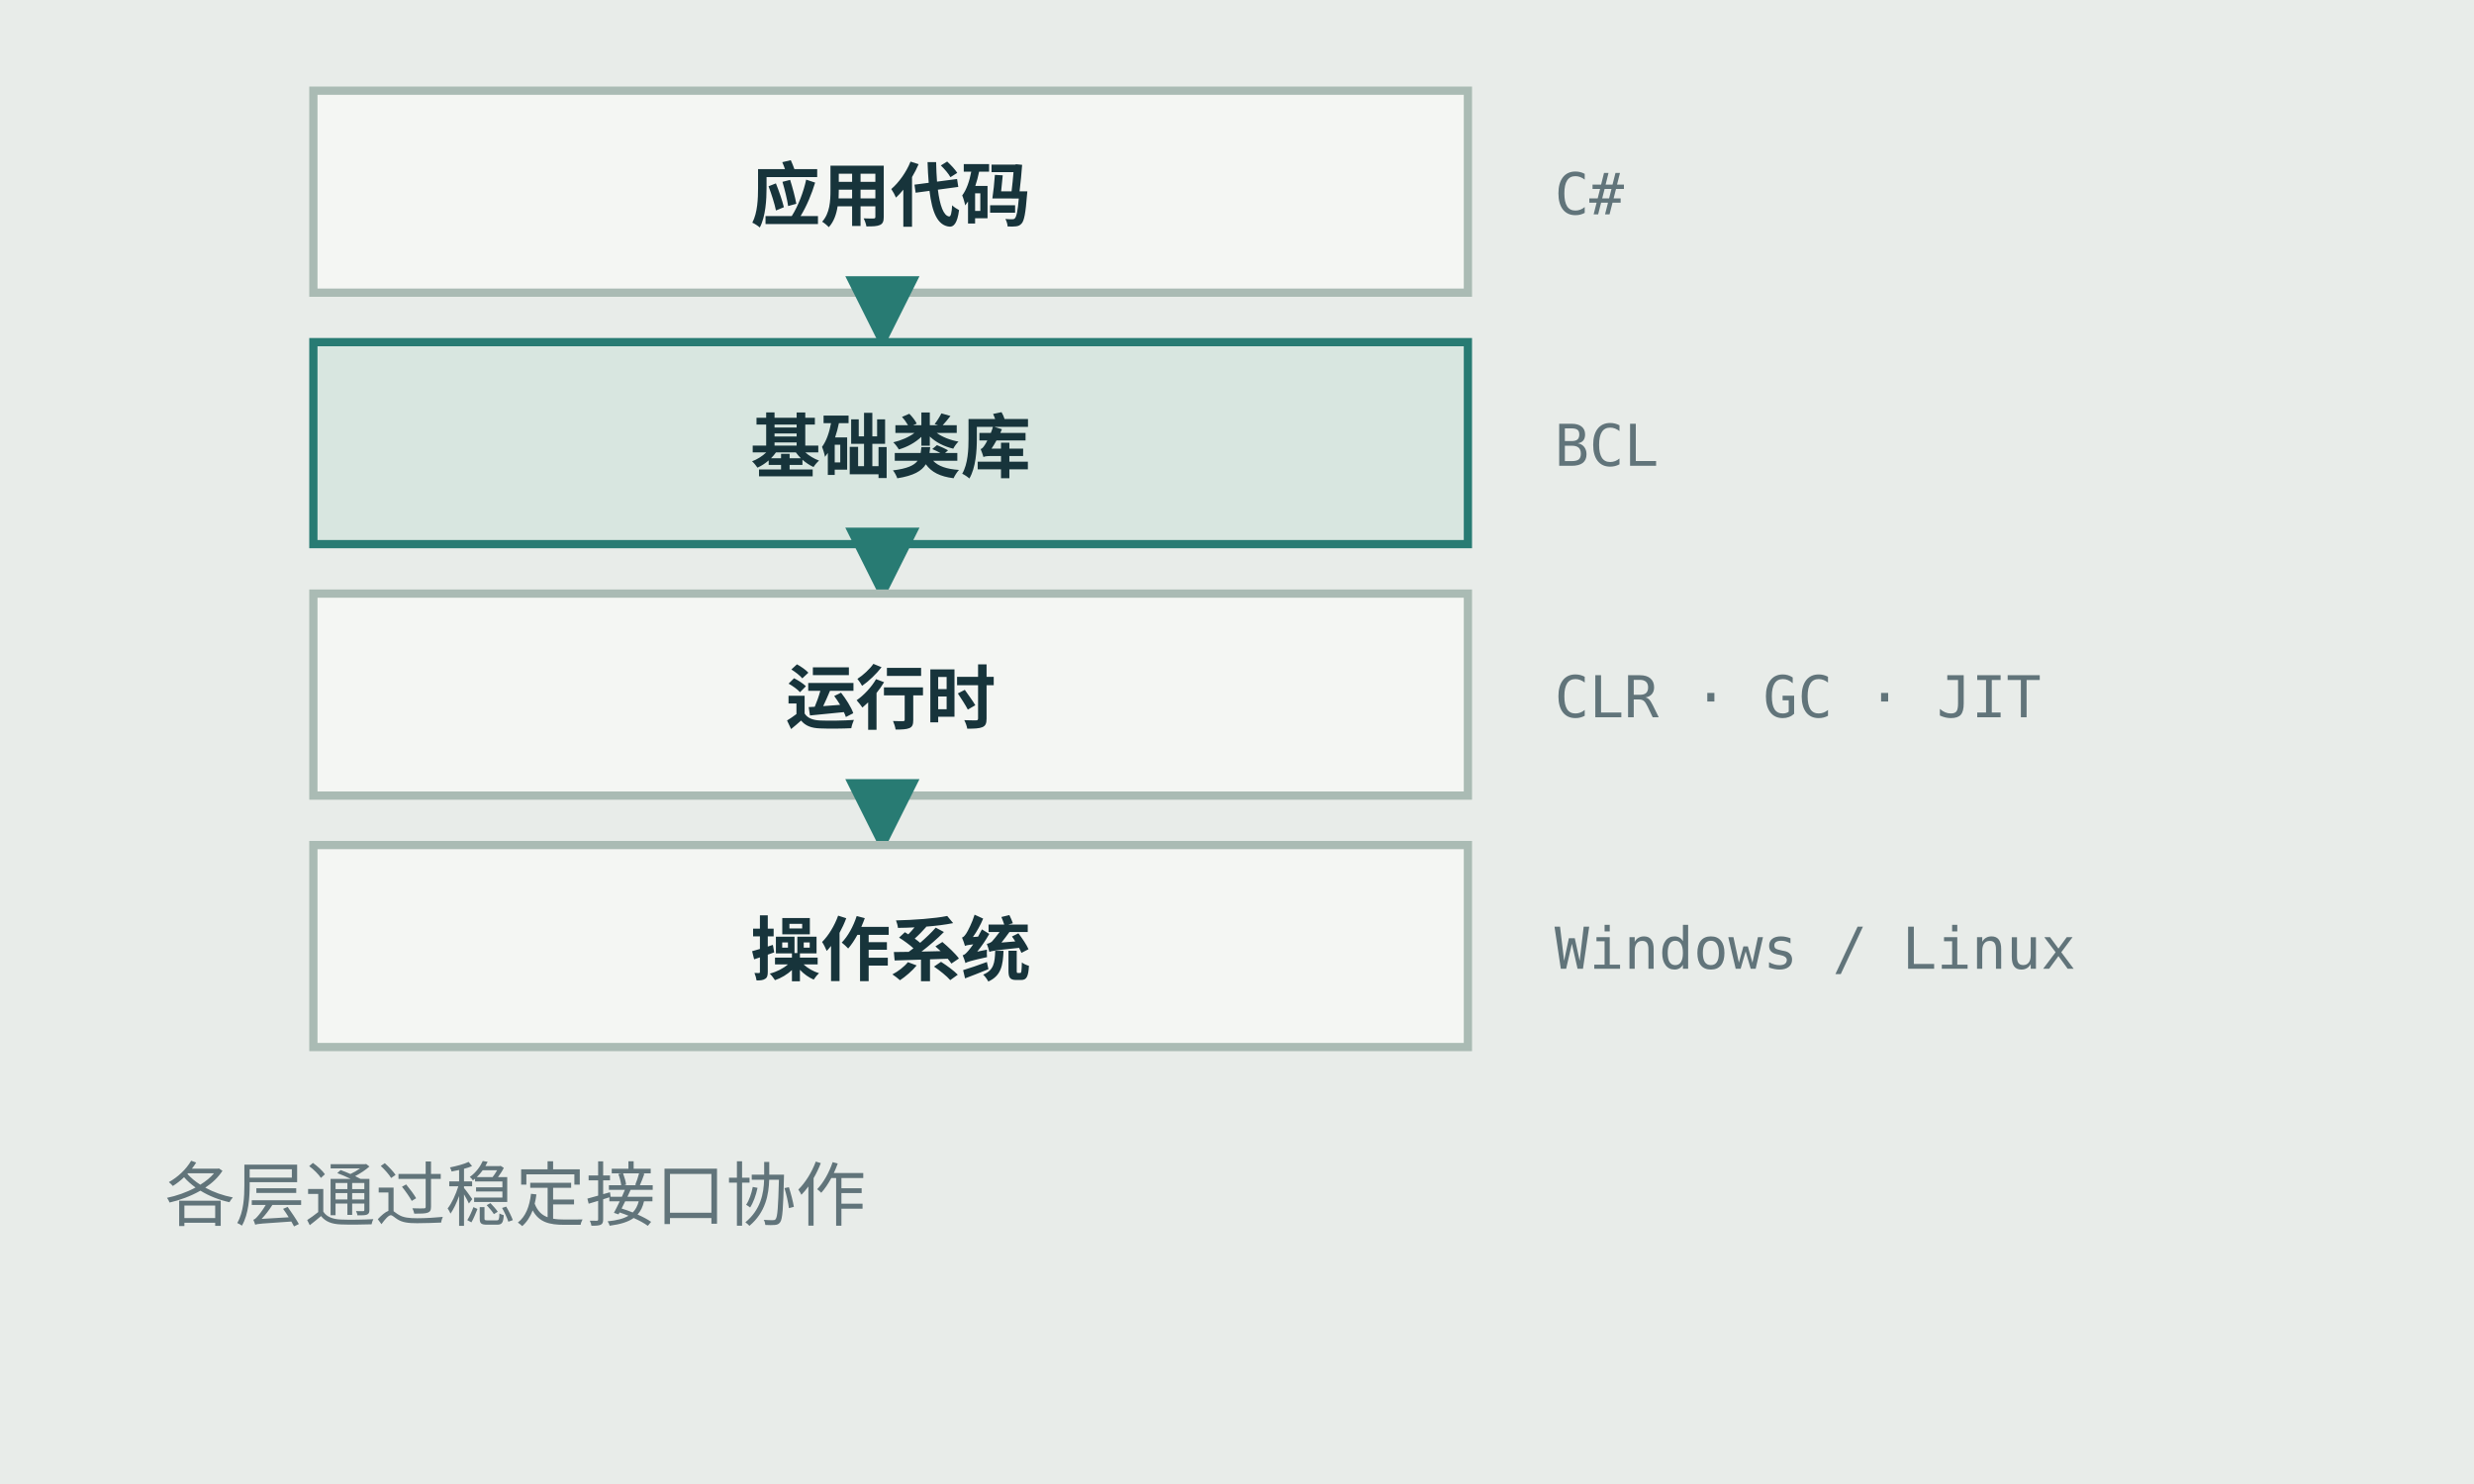
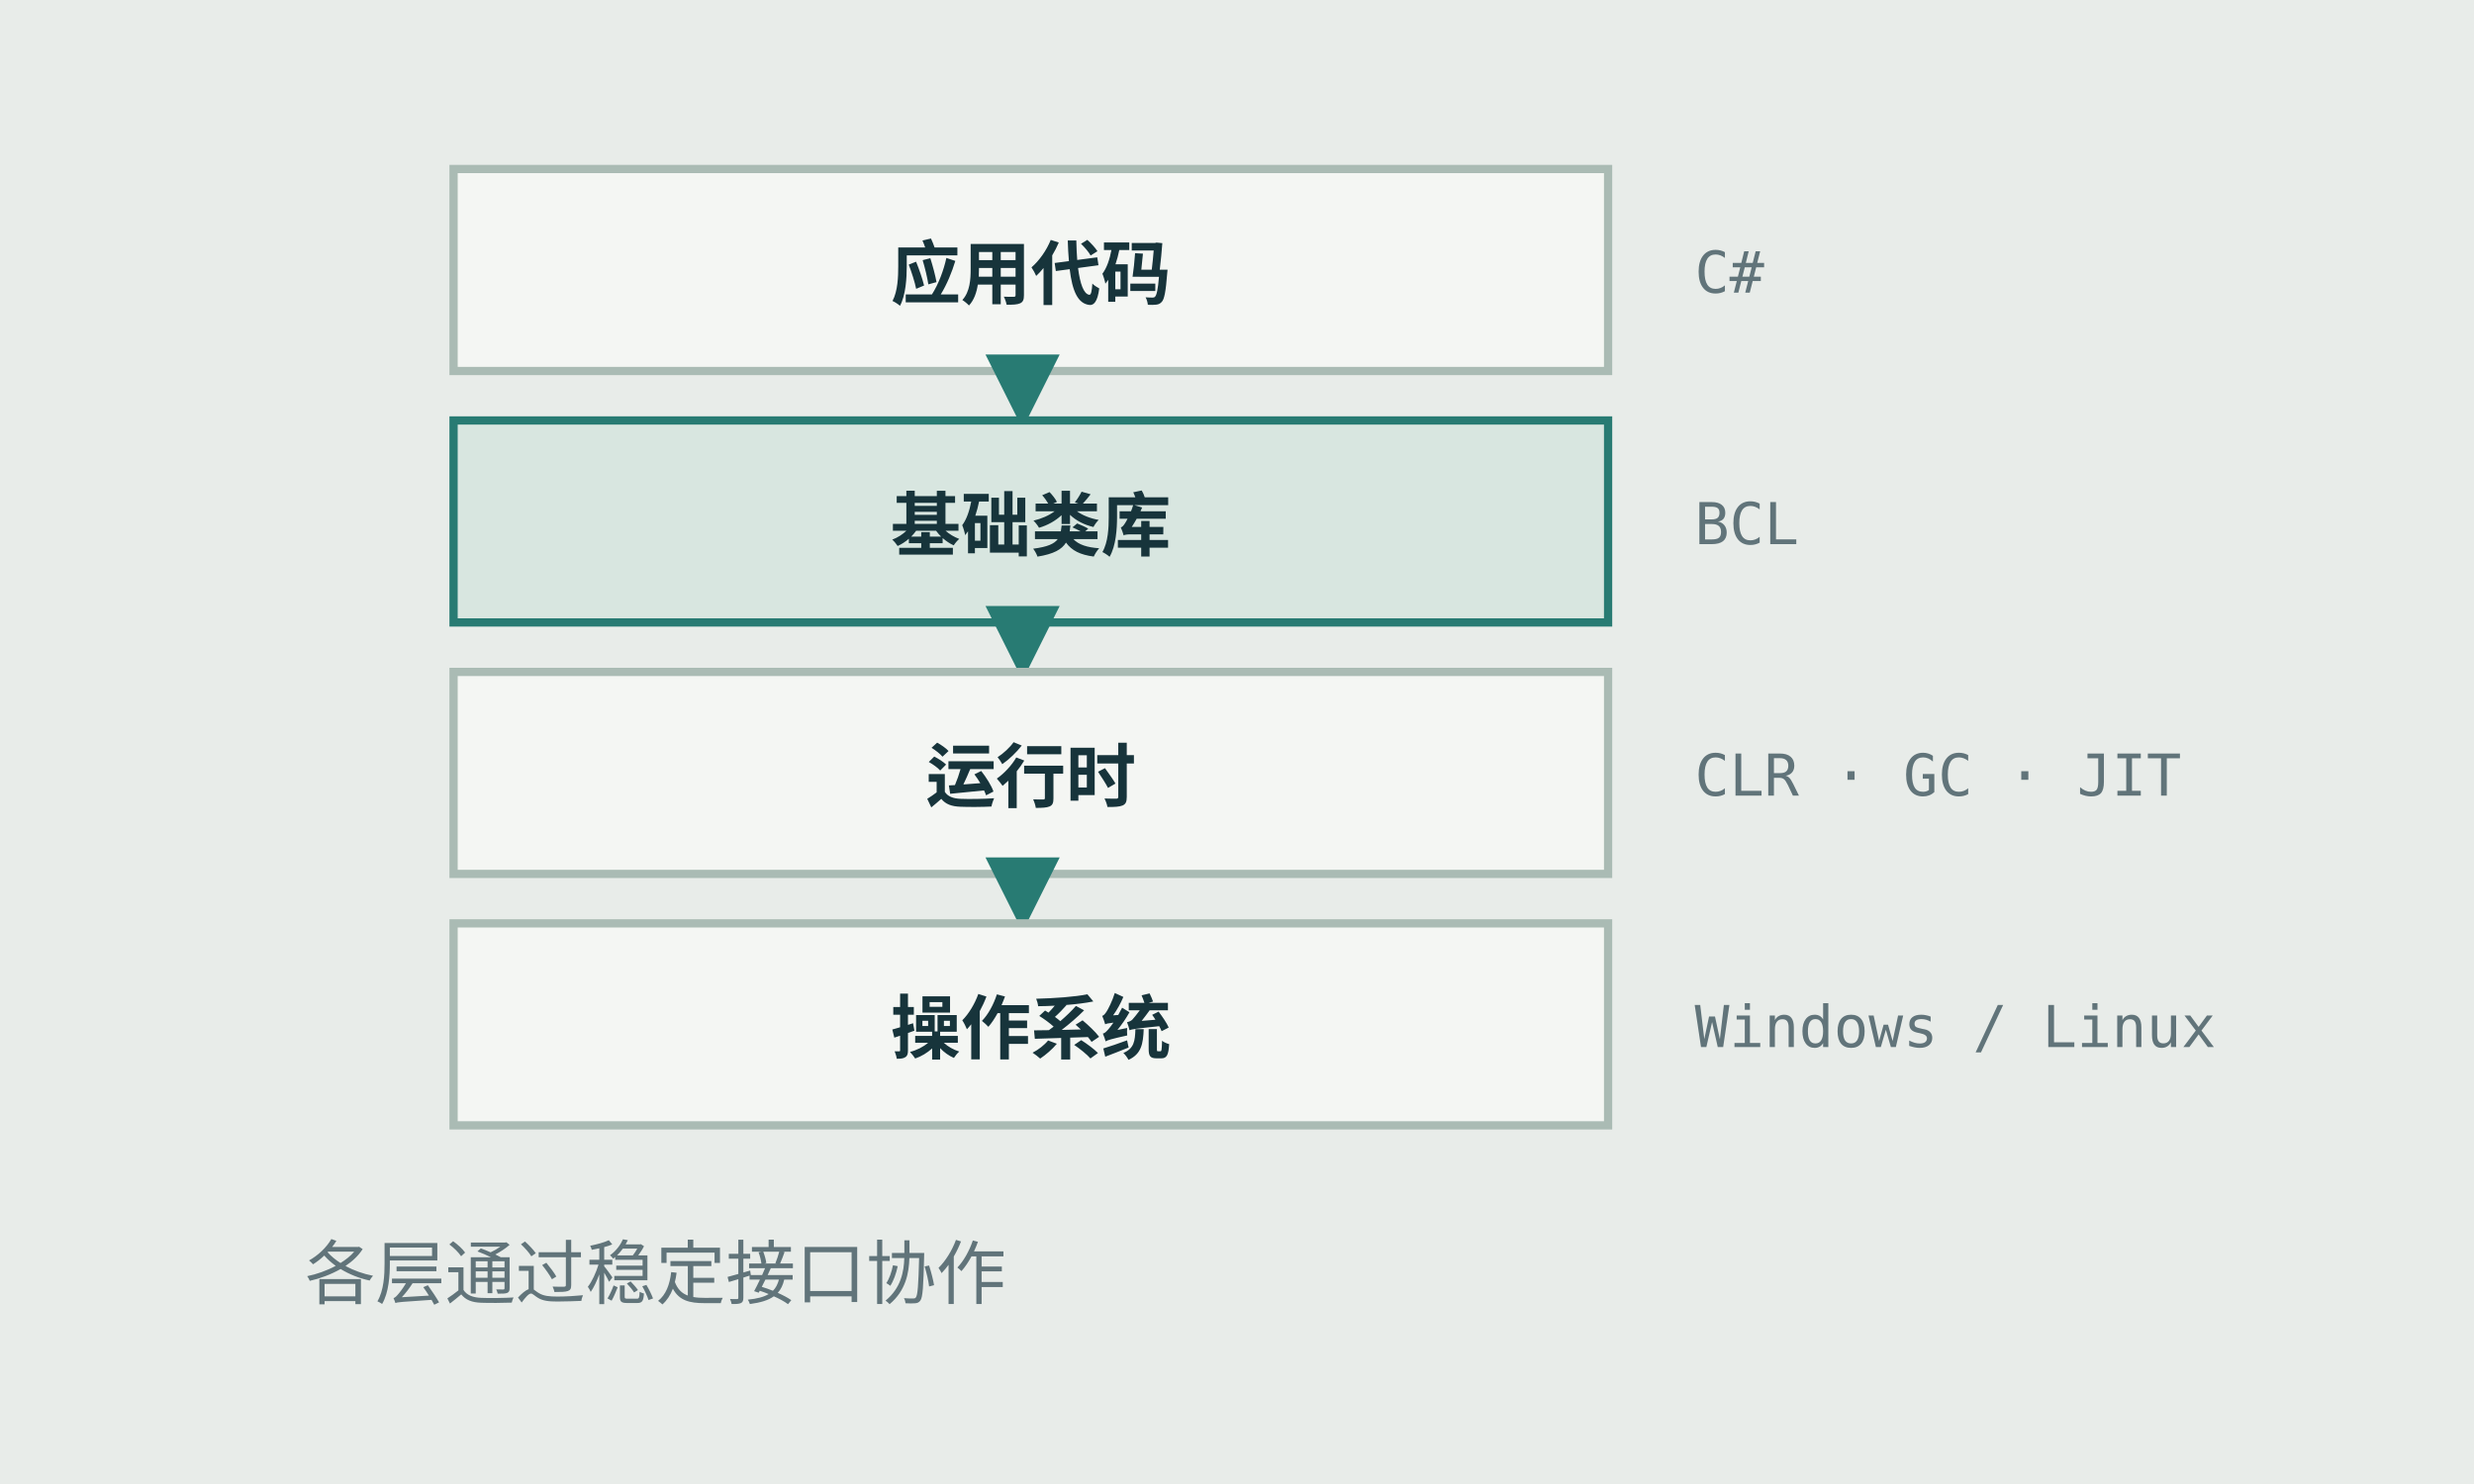
<svg xmlns="http://www.w3.org/2000/svg" width="600" height="360" viewBox="610 230 600 360" role="img" aria-labelledby="thumbnailTitle">
  <defs>
    <pattern id="grid" width="40" height="40" patternUnits="userSpaceOnUse">
      <path d="M40 0H0V40" fill="none" stroke="#AEBDB7" stroke-width="1" opacity=".20" />
    </pattern>
    <marker id="tealArrow" markerWidth="9" markerHeight="9" refX="7" refY="4.5" orient="auto">
      <path d="M0 0L9 4.5L0 9Z" fill="#287B73" />
    </marker>
    <marker id="orangeArrow" markerWidth="9" markerHeight="9" refX="7" refY="4.5" orient="auto">
      <path d="M0 0L9 4.5L0 9Z" fill="#C47743" />
    </marker>
  </defs>
  <rect x="610" y="230" width="600" height="360" fill="#E8ECE9" />
-   <rect x="686" y="252" width="280" height="49" fill="#F4F6F3" stroke="#AABBB4" stroke-width="2" />
-   <text x="826.0" y="283.5" fill="#17343B" font-family="'Microsoft YaHei','Noto Sans SC',sans-serif" font-size="17" font-weight="650" text-anchor="middle">应用代码</text>
-   <text x="987" y="282" fill="#61747A" font-family="Consolas,'Microsoft YaHei',monospace" font-size="14" font-weight="500" text-anchor="start">C#</text>
-   <path d="M824 302L824 311" fill="none" stroke="#287B73" stroke-width="2" marker-end="url(#tealArrow)" />
-   <rect x="686" y="313" width="280" height="49" fill="#D8E6E0" stroke="#287B73" stroke-width="2" />
-   <text x="826.0" y="344.5" fill="#17343B" font-family="'Microsoft YaHei','Noto Sans SC',sans-serif" font-size="17" font-weight="650" text-anchor="middle">基础类库</text>
-   <text x="987" y="343" fill="#61747A" font-family="Consolas,'Microsoft YaHei',monospace" font-size="14" font-weight="500" text-anchor="start">BCL</text>
-   <path d="M824 363L824 372" fill="none" stroke="#287B73" stroke-width="2" marker-end="url(#tealArrow)" />
-   <rect x="686" y="374" width="280" height="49" fill="#F4F6F3" stroke="#AABBB4" stroke-width="2" />
-   <text x="826.0" y="405.5" fill="#17343B" font-family="'Microsoft YaHei','Noto Sans SC',sans-serif" font-size="17" font-weight="650" text-anchor="middle">运行时</text>
-   <text x="987" y="404" fill="#61747A" font-family="Consolas,'Microsoft YaHei',monospace" font-size="14" font-weight="500" text-anchor="start">CLR · GC · JIT</text>
-   <path d="M824 424L824 433" fill="none" stroke="#287B73" stroke-width="2" marker-end="url(#tealArrow)" />
-   <rect x="686" y="435" width="280" height="49" fill="#F4F6F3" stroke="#AABBB4" stroke-width="2" />
-   <text x="826.0" y="466.5" fill="#17343B" font-family="'Microsoft YaHei','Noto Sans SC',sans-serif" font-size="17" font-weight="650" text-anchor="middle">操作系统</text>
-   <text x="987" y="465" fill="#61747A" font-family="Consolas,'Microsoft YaHei',monospace" font-size="14" font-weight="500" text-anchor="start">Windows / Linux</text>
-   <text x="650" y="526" fill="#61747A" font-family="'Microsoft YaHei','Noto Sans SC',sans-serif" font-size="17" font-weight="500" text-anchor="start">各层通过稳定接口协作</text>
+   <g transform="translate(34 19)">
+     <rect x="686" y="252" width="280" height="49" fill="#F4F6F3" stroke="#AABBB4" stroke-width="2" />
+     <text x="826.0" y="283.5" fill="#17343B" font-family="'Microsoft YaHei','Noto Sans SC',sans-serif" font-size="17" font-weight="650" text-anchor="middle">应用代码</text>
+     <text x="987" y="282" fill="#61747A" font-family="Consolas,'Microsoft YaHei',monospace" font-size="14" font-weight="500" text-anchor="start">C#</text>
+     <path d="M824 302L824 311" fill="none" stroke="#287B73" stroke-width="2" marker-end="url(#tealArrow)" />
+     <rect x="686" y="313" width="280" height="49" fill="#D8E6E0" stroke="#287B73" stroke-width="2" />
+     <text x="826.0" y="344.5" fill="#17343B" font-family="'Microsoft YaHei','Noto Sans SC',sans-serif" font-size="17" font-weight="650" text-anchor="middle">基础类库</text>
+     <text x="987" y="343" fill="#61747A" font-family="Consolas,'Microsoft YaHei',monospace" font-size="14" font-weight="500" text-anchor="start">BCL</text>
+     <path d="M824 363L824 372" fill="none" stroke="#287B73" stroke-width="2" marker-end="url(#tealArrow)" />
+     <rect x="686" y="374" width="280" height="49" fill="#F4F6F3" stroke="#AABBB4" stroke-width="2" />
+     <text x="826.0" y="405.5" fill="#17343B" font-family="'Microsoft YaHei','Noto Sans SC',sans-serif" font-size="17" font-weight="650" text-anchor="middle">运行时</text>
+     <text x="987" y="404" fill="#61747A" font-family="Consolas,'Microsoft YaHei',monospace" font-size="14" font-weight="500" text-anchor="start">CLR · GC · JIT</text>
+     <path d="M824 424L824 433" fill="none" stroke="#287B73" stroke-width="2" marker-end="url(#tealArrow)" />
+     <rect x="686" y="435" width="280" height="49" fill="#F4F6F3" stroke="#AABBB4" stroke-width="2" />
+     <text x="826.0" y="466.5" fill="#17343B" font-family="'Microsoft YaHei','Noto Sans SC',sans-serif" font-size="17" font-weight="650" text-anchor="middle">操作系统</text>
+     <text x="987" y="465" fill="#61747A" font-family="Consolas,'Microsoft YaHei',monospace" font-size="14" font-weight="500" text-anchor="start">Windows / Linux</text>
+     <text x="650" y="526" fill="#61747A" font-family="'Microsoft YaHei','Noto Sans SC',sans-serif" font-size="17" font-weight="500" text-anchor="start">各层通过稳定接口协作</text>
+   </g>
</svg>
